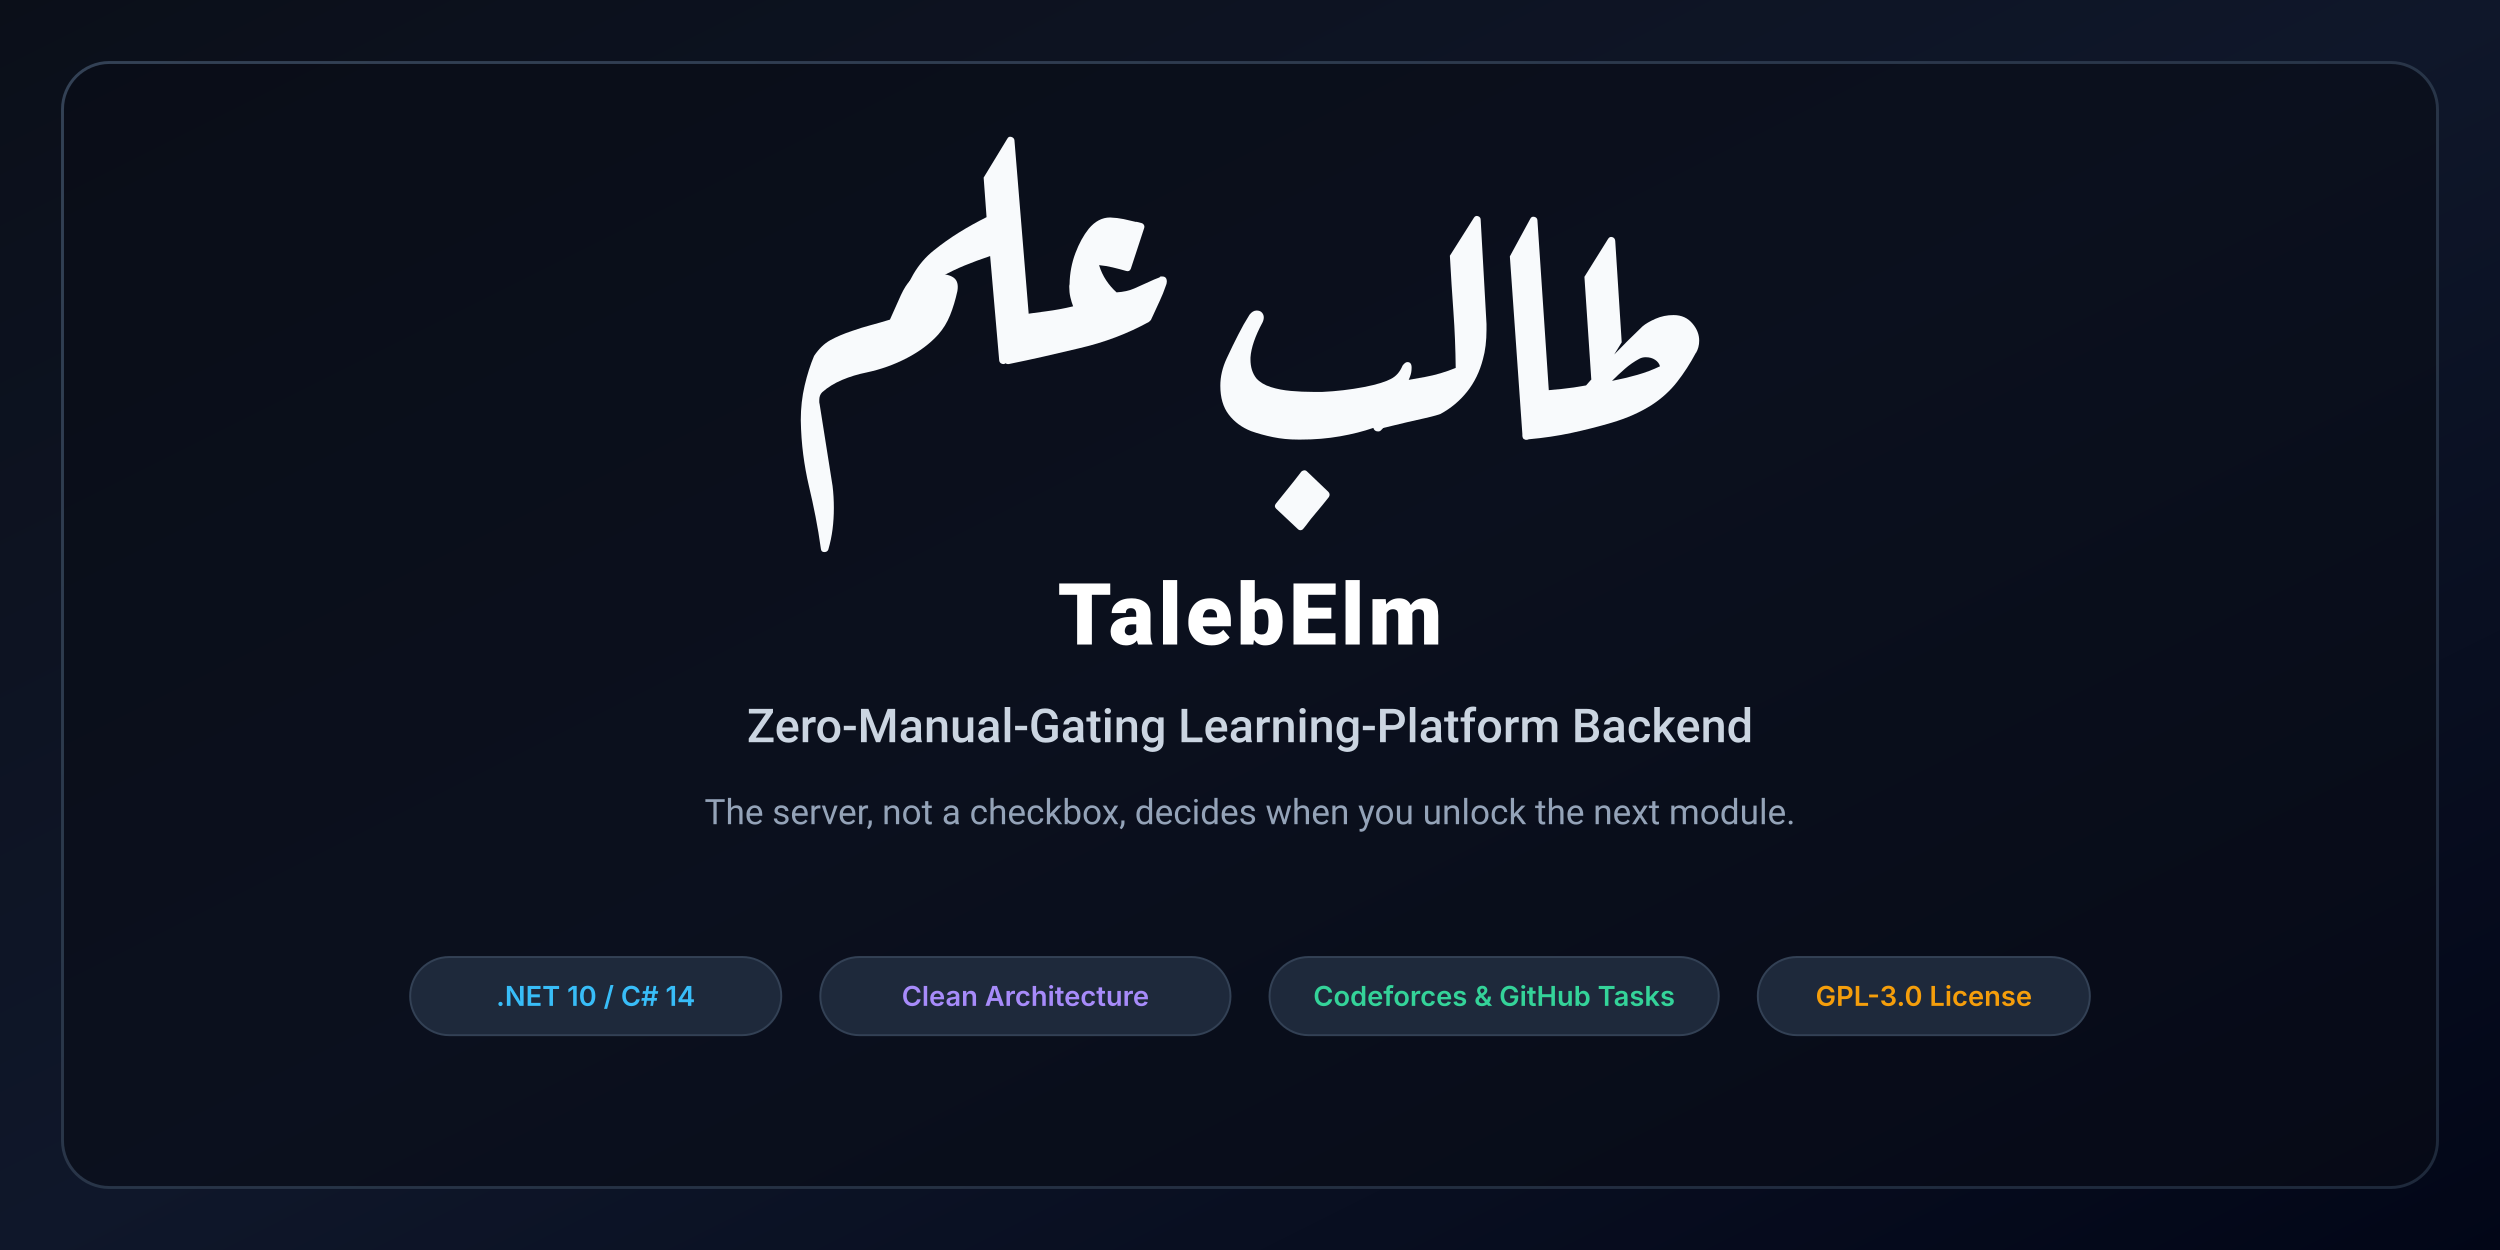
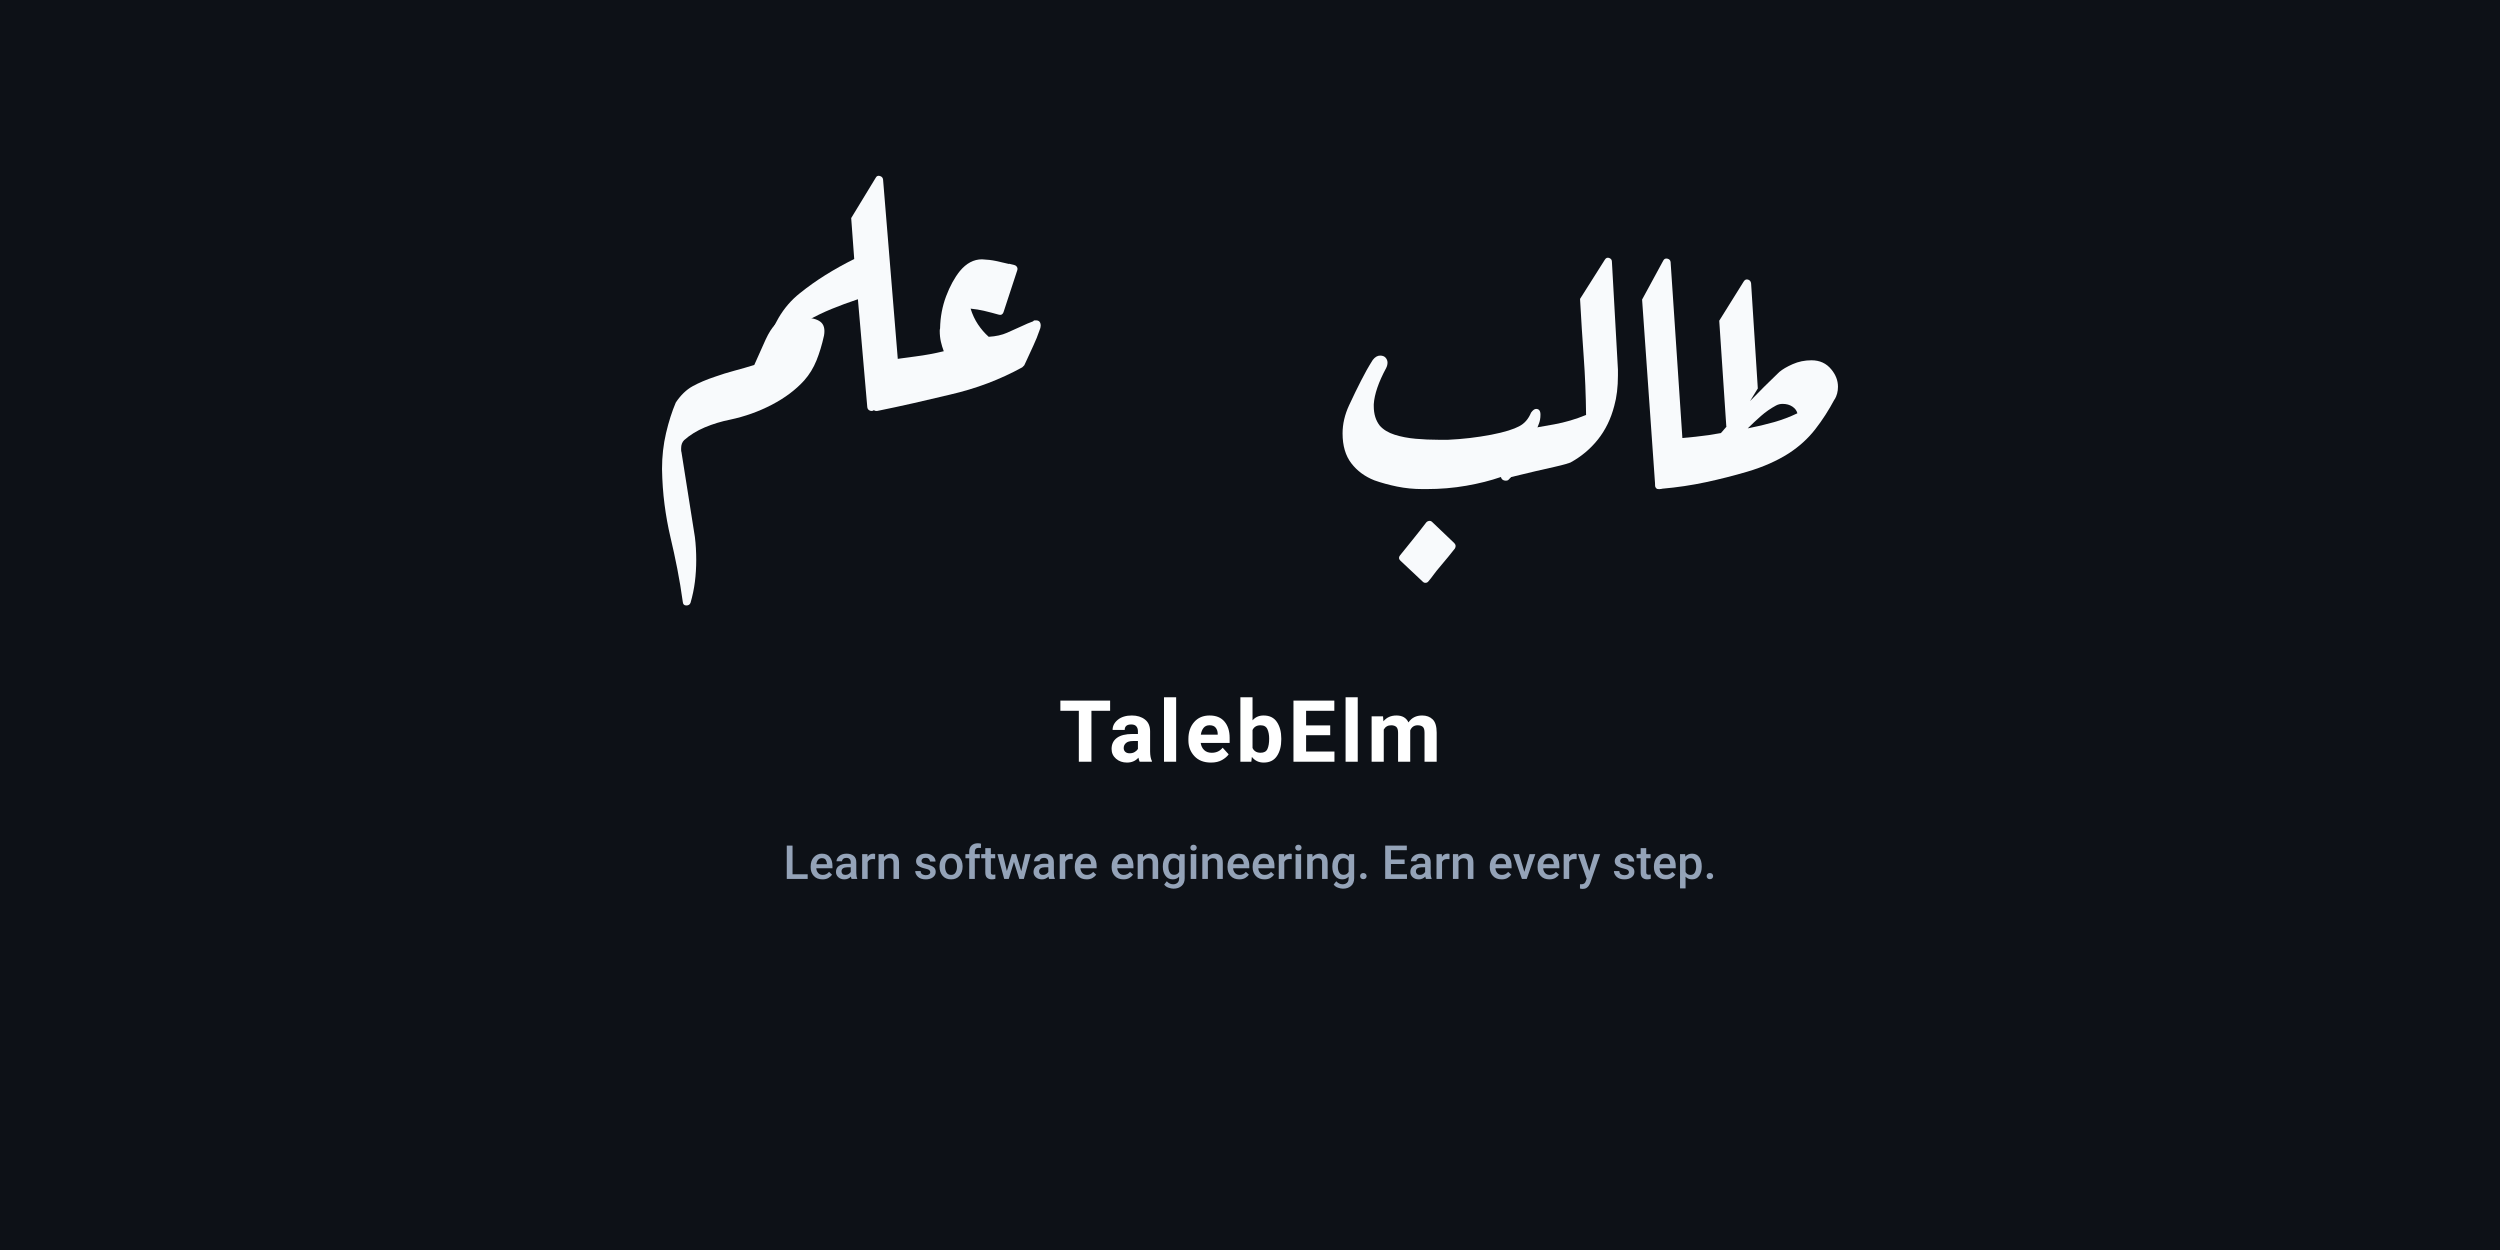
<svg xmlns="http://www.w3.org/2000/svg" viewBox="0 0 1280 640" width="1280" height="640">
-   <defs>
-     <linearGradient id="bg" x1="0%" y1="0%" x2="100%" y2="100%">
-       <stop offset="0%" stop-color="#0b0f19" />
-       <stop offset="50%" stop-color="#0f172a" />
-       <stop offset="100%" stop-color="#020617" />
-     </linearGradient>
-     <linearGradient id="card-border" x1="0%" y1="0%" x2="100%" y2="100%">
-       <stop offset="0%" stop-color="#334155" />
-       <stop offset="100%" stop-color="#1e293b" />
-     </linearGradient>
-   </defs>
-   <rect width="1280" height="640" fill="url(#bg)" />
-   <rect x="32" y="32" width="1216" height="576" rx="24" fill="#090d16" fill-opacity="0.6" stroke="url(#card-border)" stroke-width="1.5" />
-   <g transform="translate(411.33, 225.06) scale(0.166, -0.166)">
+   <rect width="1280" height="640" fill="#0d1117" />
+   <g transform="translate(340.33, 250.41) scale(0.17173, -0.17173)">
    <g fill="#f8fafc">
      <path d="M475 458Q480 487 464.0 499.0Q448 511 415 511Q411 511 409.5 511.0Q408 511 404 511Q377 511 360 506Q342 504 329 490Q322 483 315.0 472.0Q308 461 301 446L267 370Q238 361 208.0 353.0Q178 345 150 335Q111 322 83.0 306.5Q55 291 33 258Q16 218 4.0 167.0Q-8 116 -8 60Q-7 4 -0.5 -46.0Q6 -96 17 -143Q28 -189 37.5 -237.5Q47 -286 54 -337Q55 -347 64.5 -347.0Q74 -347 77 -339Q86 -308 90.0 -276.5Q94 -245 94 -211Q94 -194 93.0 -176.5Q92 -159 90 -143L50 110Q49 113 49 116Q49 118 49.0 119.5Q49 121 49 122Q49 137 58 146Q84 169 119.5 184.0Q155 199 195 207Q261 221 319.5 251.5Q378 282 416 324Q439 350 452.5 383.5Q466 417 475 458Z" transform="translate(0, 0)" />
      <path d="M100 351Q62 321 36.5 277.5Q11 234 -6 180Q-15 151 6 148Q17 147 28 161Q54 203 79.0 230.5Q104 258 126 271Q158 289 194.5 304.0Q231 319 273 333L301 11Q302 3 310.0 0.5Q318 -2 323 5L396 105L348 690Q347 698 338.5 700.5Q330 703 326 695L253 575L262 453Q216 430 176.0 405.0Q136 380 100 351Z" transform="translate(303, 233)" />
      <path d="M479 270Q478 270 477.0 270.0Q476 270 474 270Q473 270 470 267Q462 264 453.5 260.5Q445 257 437 253Q415 243 392.5 233.0Q370 223 338 221Q320 237 306.0 258.0Q292 279 284 305Q305 303 326.0 298.0Q347 293 368 287Q378 284 382 294L423 419Q425 425 422.0 429.5Q419 434 414 435L398 439L399 438Q379 443 360.0 447.0Q341 451 318 452Q281 452 252 417Q228 387 211.0 342.0Q194 297 193 246Q192 243 192 239Q192 221 195.5 206.0Q199 191 204 178Q163 168 120.0 162.5Q77 157 25 149Q17 147 15 139L-8 14Q-9 7 -5.0 3.0Q-1 -1 6 0Q60 11 113.0 23.0Q166 35 220 48Q281 62 335.0 82.5Q389 103 438 130L444 136L451 151Q460 171 471.0 194.5Q482 218 489 239Q493 248 493 254Q493 270 479 270Z" transform="translate(628, 233)" />
-       <path d="M83 32 17 95Q13 99 7.5 98.0Q2 97 -1 93Q-20 68 -39.5 44.0Q-59 20 -79 -5Q-85 -13 -78 -20L-11 -83Q-7 -87 -2.0 -86.5Q3 -86 6 -82Q16 -70 20.5 -63.5Q25 -57 30.0 -51.0Q35 -45 45 -33Q55 -21 65.0 -9.0Q75 3 85 16Q90 25 83 32Z" transform="translate(1536, -193)" />
-       <path d="M464 36Q467 25 479 25Q484 25 487 28Q506 47 522 71Q536 92 547.0 118.0Q558 144 567 168Q572 182 577.0 194.0Q582 206 582 222Q582 239 569 239Q562 239 554 228Q542 199 518 187Q507 181 486.5 174.5Q466 168 435 162Q372 150 307 147H278Q244 147 210.0 150.0Q176 153 147.5 162.0Q119 171 103 189Q85 212 85 247V253Q88 298 122 361Q126 369 126 377Q126 385 120.5 391.5Q115 398 104 398Q92 398 82 385Q63 355 47 323Q31 292 11.5 250.0Q-8 208 -8 166Q-8 111 18.0 77.0Q44 43 87 26Q118 15 154.5 7.5Q191 0 231 0Q235 0 236.5 0.0Q238 0 242 0Q304 0 361.0 10.0Q418 20 464 36Z" transform="translate(1294, 0)" />
-       <path d="M226 195Q180 176 131.0 167.0Q82 158 23 148Q15 146 13 138L-8 18L-1 9Q43 20 76.0 27.5Q109 35 131 40Q153 45 165.0 48.5Q177 52 179 53Q227 79 261.0 121.5Q295 164 310 222Q321 261 321 313Q321 316 321.0 317.5Q321 319 321 322Q321 324 321.0 326.0Q321 328 321 330L303 652Q303 660 295.0 663.0Q287 666 282 658L208 541Q213 450 219.0 367.5Q225 285 226 195Z" transform="translate(1786, 26)" />
-       <path d="M60 565 99 11Q99 1 108.0 0.0Q117 -1 121 6L182 124L145 677Q144 685 135.5 687.0Q127 689 123 681Z" transform="translate(2119, 0)" />
-       <path d="M183 502 204 188Q205 179 213.0 177.5Q221 176 226 183L298 300L278 613Q277 622 269.0 624.5Q261 627 256 619ZM14 138 -7 14Q-8 9 -4.5 4.5Q-1 0 4 0Q10 0 12 1Q80 7 143.0 20.5Q206 34 267 52Q338 73 391 107Q437 137 469.0 178.0Q501 219 527 268V267Q537 284 537 305Q537 333 517 357Q495 384 458 384Q428 384 402.0 372.5Q376 361 362 349Q316 305 273.0 260.5Q230 216 188 167Q151 160 112.0 156.0Q73 152 24 148Q16 146 14 138ZM416 226Q383 210 346.0 199.5Q309 189 268 181Q287 200 307.5 218.0Q328 236 352 249Q361 254 372 254Q389 254 401.0 246.0Q413 238 416 226Z" transform="translate(2226, 0)" />
+       <path d="M83 32 17 95Q13 99 7.5 98.0Q2 97 -1 93Q-20 68 -39.5 44.0Q-59 20 -79 -5Q-85 -13 -78 -20L-11 -83Q-7 -87 -2.0 -86.5Q3 -86 6 -82Q16 -70 20.5 -63.5Q25 -57 30.0 -51.0Q35 -45 45 -33Q55 -21 65.0 -9.0Q75 3 85 16Q90 25 83 32Z" transform="translate(2271, -193)" />
+       <path d="M464 36Q467 25 479 25Q484 25 487 28Q506 47 522 71Q536 92 547.0 118.0Q558 144 567 168Q572 182 577.0 194.0Q582 206 582 222Q582 239 569 239Q562 239 554 228Q542 199 518 187Q507 181 486.5 174.5Q466 168 435 162Q372 150 307 147H278Q244 147 210.0 150.0Q176 153 147.5 162.0Q119 171 103 189Q85 212 85 247V253Q88 298 122 361Q126 369 126 377Q126 385 120.5 391.5Q115 398 104 398Q92 398 82 385Q63 355 47 323Q31 292 11.5 250.0Q-8 208 -8 166Q-8 111 18.0 77.0Q44 43 87 26Q118 15 154.5 7.5Q191 0 231 0Q235 0 236.5 0.0Q238 0 242 0Q304 0 361.0 10.0Q418 20 464 36Z" transform="translate(2029, 0)" />
+       <path d="M226 195Q180 176 131.0 167.0Q82 158 23 148Q15 146 13 138L-8 18L-1 9Q43 20 76.0 27.5Q109 35 131 40Q153 45 165.0 48.5Q177 52 179 53Q227 79 261.0 121.5Q295 164 310 222Q321 261 321 313Q321 316 321.0 317.5Q321 319 321 322Q321 324 321.0 326.0Q321 328 321 330L303 652Q303 660 295.0 663.0Q287 666 282 658L208 541Q213 450 219.0 367.5Q225 285 226 195Z" transform="translate(2521, 26)" />
+       <path d="M60 565 99 11Q99 1 108.0 0.0Q117 -1 121 6L182 124L145 677Q144 685 135.5 687.0Q127 689 123 681Z" transform="translate(2854, 0)" />
+       <path d="M183 502 204 188Q205 179 213.0 177.5Q221 176 226 183L298 300L278 613Q277 622 269.0 624.5Q261 627 256 619ZM14 138 -7 14Q-8 9 -4.5 4.5Q-1 0 4 0Q10 0 12 1Q80 7 143.0 20.5Q206 34 267 52Q338 73 391 107Q437 137 469.0 178.0Q501 219 527 268V267Q537 284 537 305Q537 333 517 357Q495 384 458 384Q428 384 402.0 372.5Q376 361 362 349Q316 305 273.0 260.5Q230 216 188 167Q151 160 112.0 156.0Q73 152 24 148Q16 146 14 138ZM416 226Q383 210 346.0 199.5Q309 189 268 181Q287 200 307.5 218.0Q328 236 352 249Q361 254 372 254Q389 254 401.0 246.0Q413 238 416 226Z" transform="translate(2961, 0)" />
    </g>
  </g>
-   <text x="640.0" y="330" text-anchor="middle" font-family="-apple-system, BlinkMacSystemFont, 'Segoe UI', Roboto, Helvetica, Arial, sans-serif" font-size="44" font-weight="800" letter-spacing="2" fill="#ffffff">TalebElm</text>
-   <text x="640.0" y="380" text-anchor="middle" font-family="-apple-system, BlinkMacSystemFont, 'Segoe UI', Roboto, Helvetica, Arial, sans-serif" font-size="24" font-weight="500" fill="#cbd5e1">Zero-Manual-Gating Learning-Platform Backend</text>
-   <text x="640.0" y="422" text-anchor="middle" font-family="-apple-system, BlinkMacSystemFont, 'Segoe UI', Roboto, Helvetica, Arial, sans-serif" font-size="18" font-weight="400" fill="#94a3b8">The server, not a checkbox, decides when you unlock the next module.</text>
-   <g transform="translate(210.0, 490)">
-     <rect x="0" y="0" width="190" height="40" rx="20" fill="#1e293b" stroke="#334155" stroke-width="1" />
-     <text x="95" y="25" text-anchor="middle" font-family="-apple-system, BlinkMacSystemFont, 'Segoe UI', sans-serif" font-size="14" font-weight="600" fill="#38bdf8">.NET 10 / C# 14</text>
-     <rect x="210" y="0" width="210" height="40" rx="20" fill="#1e293b" stroke="#334155" stroke-width="1" />
-     <text x="315" y="25" text-anchor="middle" font-family="-apple-system, BlinkMacSystemFont, 'Segoe UI', sans-serif" font-size="14" font-weight="600" fill="#a78bfa">Clean Architecture</text>
-     <rect x="440" y="0" width="230" height="40" rx="20" fill="#1e293b" stroke="#334155" stroke-width="1" />
-     <text x="555" y="25" text-anchor="middle" font-family="-apple-system, BlinkMacSystemFont, 'Segoe UI', sans-serif" font-size="14" font-weight="600" fill="#34d399">Codeforces &amp; GitHub Tasks</text>
-     <rect x="690" y="0" width="170" height="40" rx="20" fill="#1e293b" stroke="#334155" stroke-width="1" />
-     <text x="775" y="25" text-anchor="middle" font-family="-apple-system, BlinkMacSystemFont, 'Segoe UI', sans-serif" font-size="14" font-weight="600" fill="#f59e0b">GPL-3.0 License</text>
-   </g>
+   <text x="640.0" y="390" text-anchor="middle" font-family="-apple-system, BlinkMacSystemFont, 'Segoe UI', Roboto, Helvetica, Arial, sans-serif" font-size="44" font-weight="700" letter-spacing="2" fill="#ffffff">TalebElm</text>
+   <text x="640.0" y="450" text-anchor="middle" font-family="-apple-system, BlinkMacSystemFont, 'Segoe UI', Roboto, Helvetica, Arial, sans-serif" font-size="24" font-weight="500" fill="#94a3b8">Learn software engineering. Earn every step.</text>
</svg>
